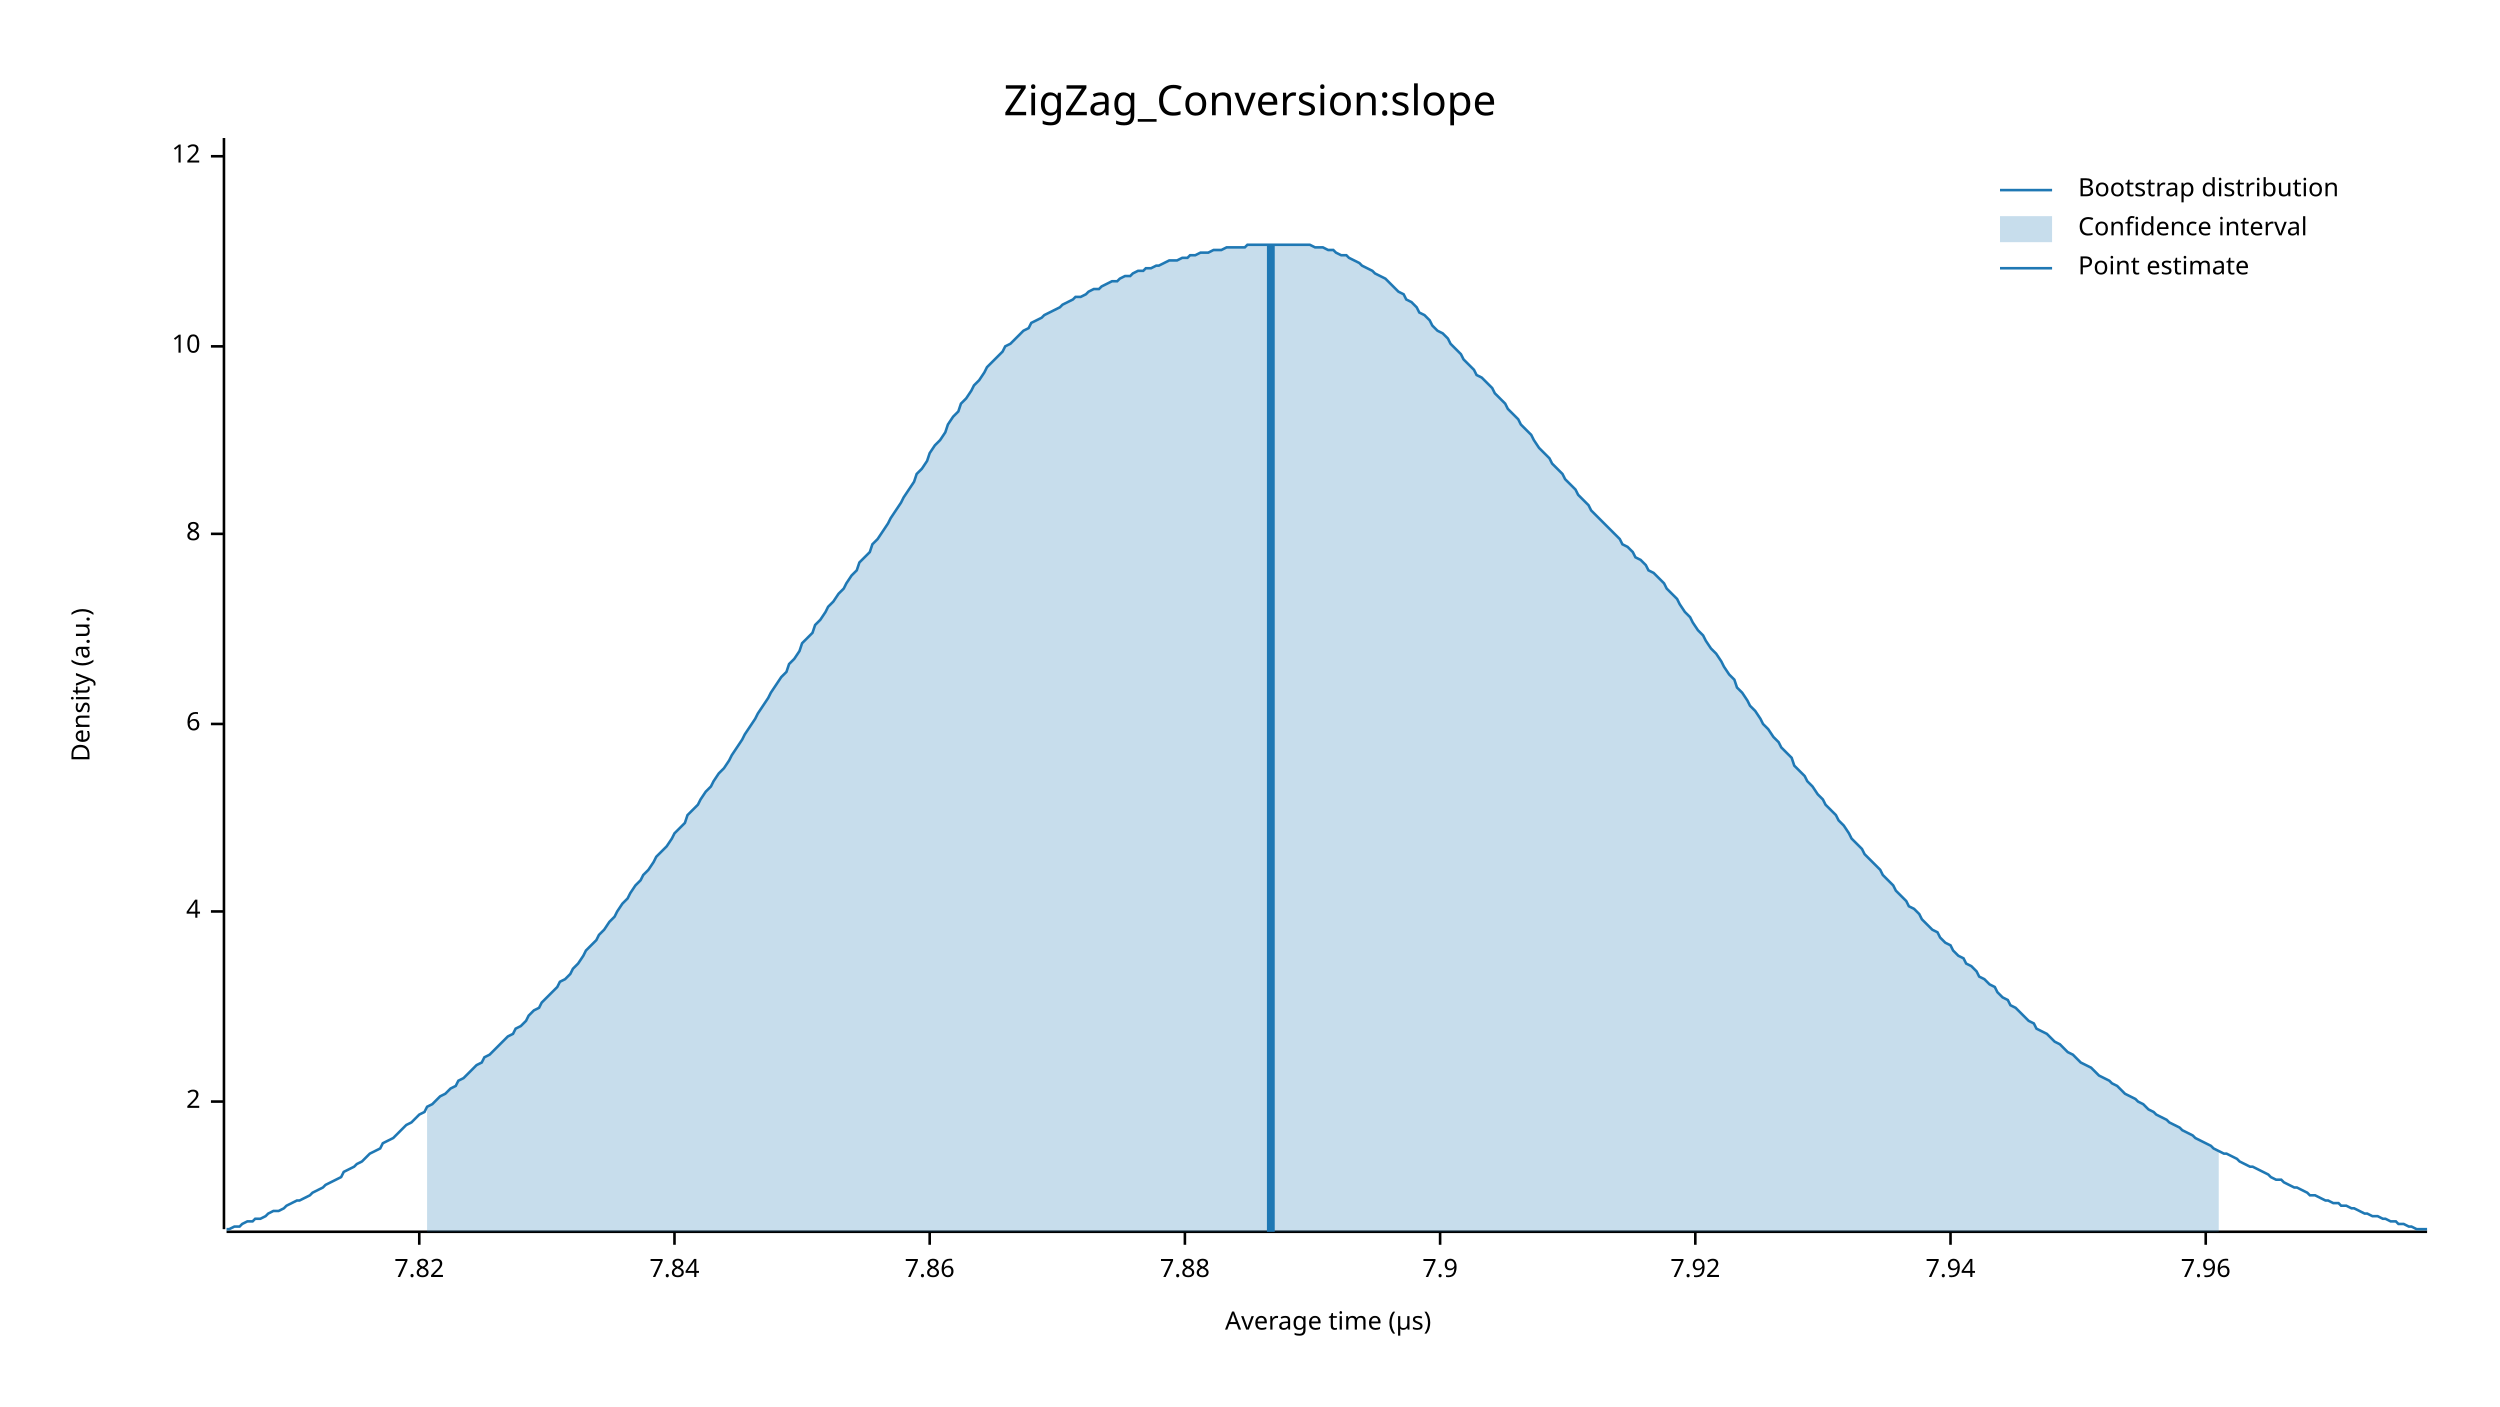
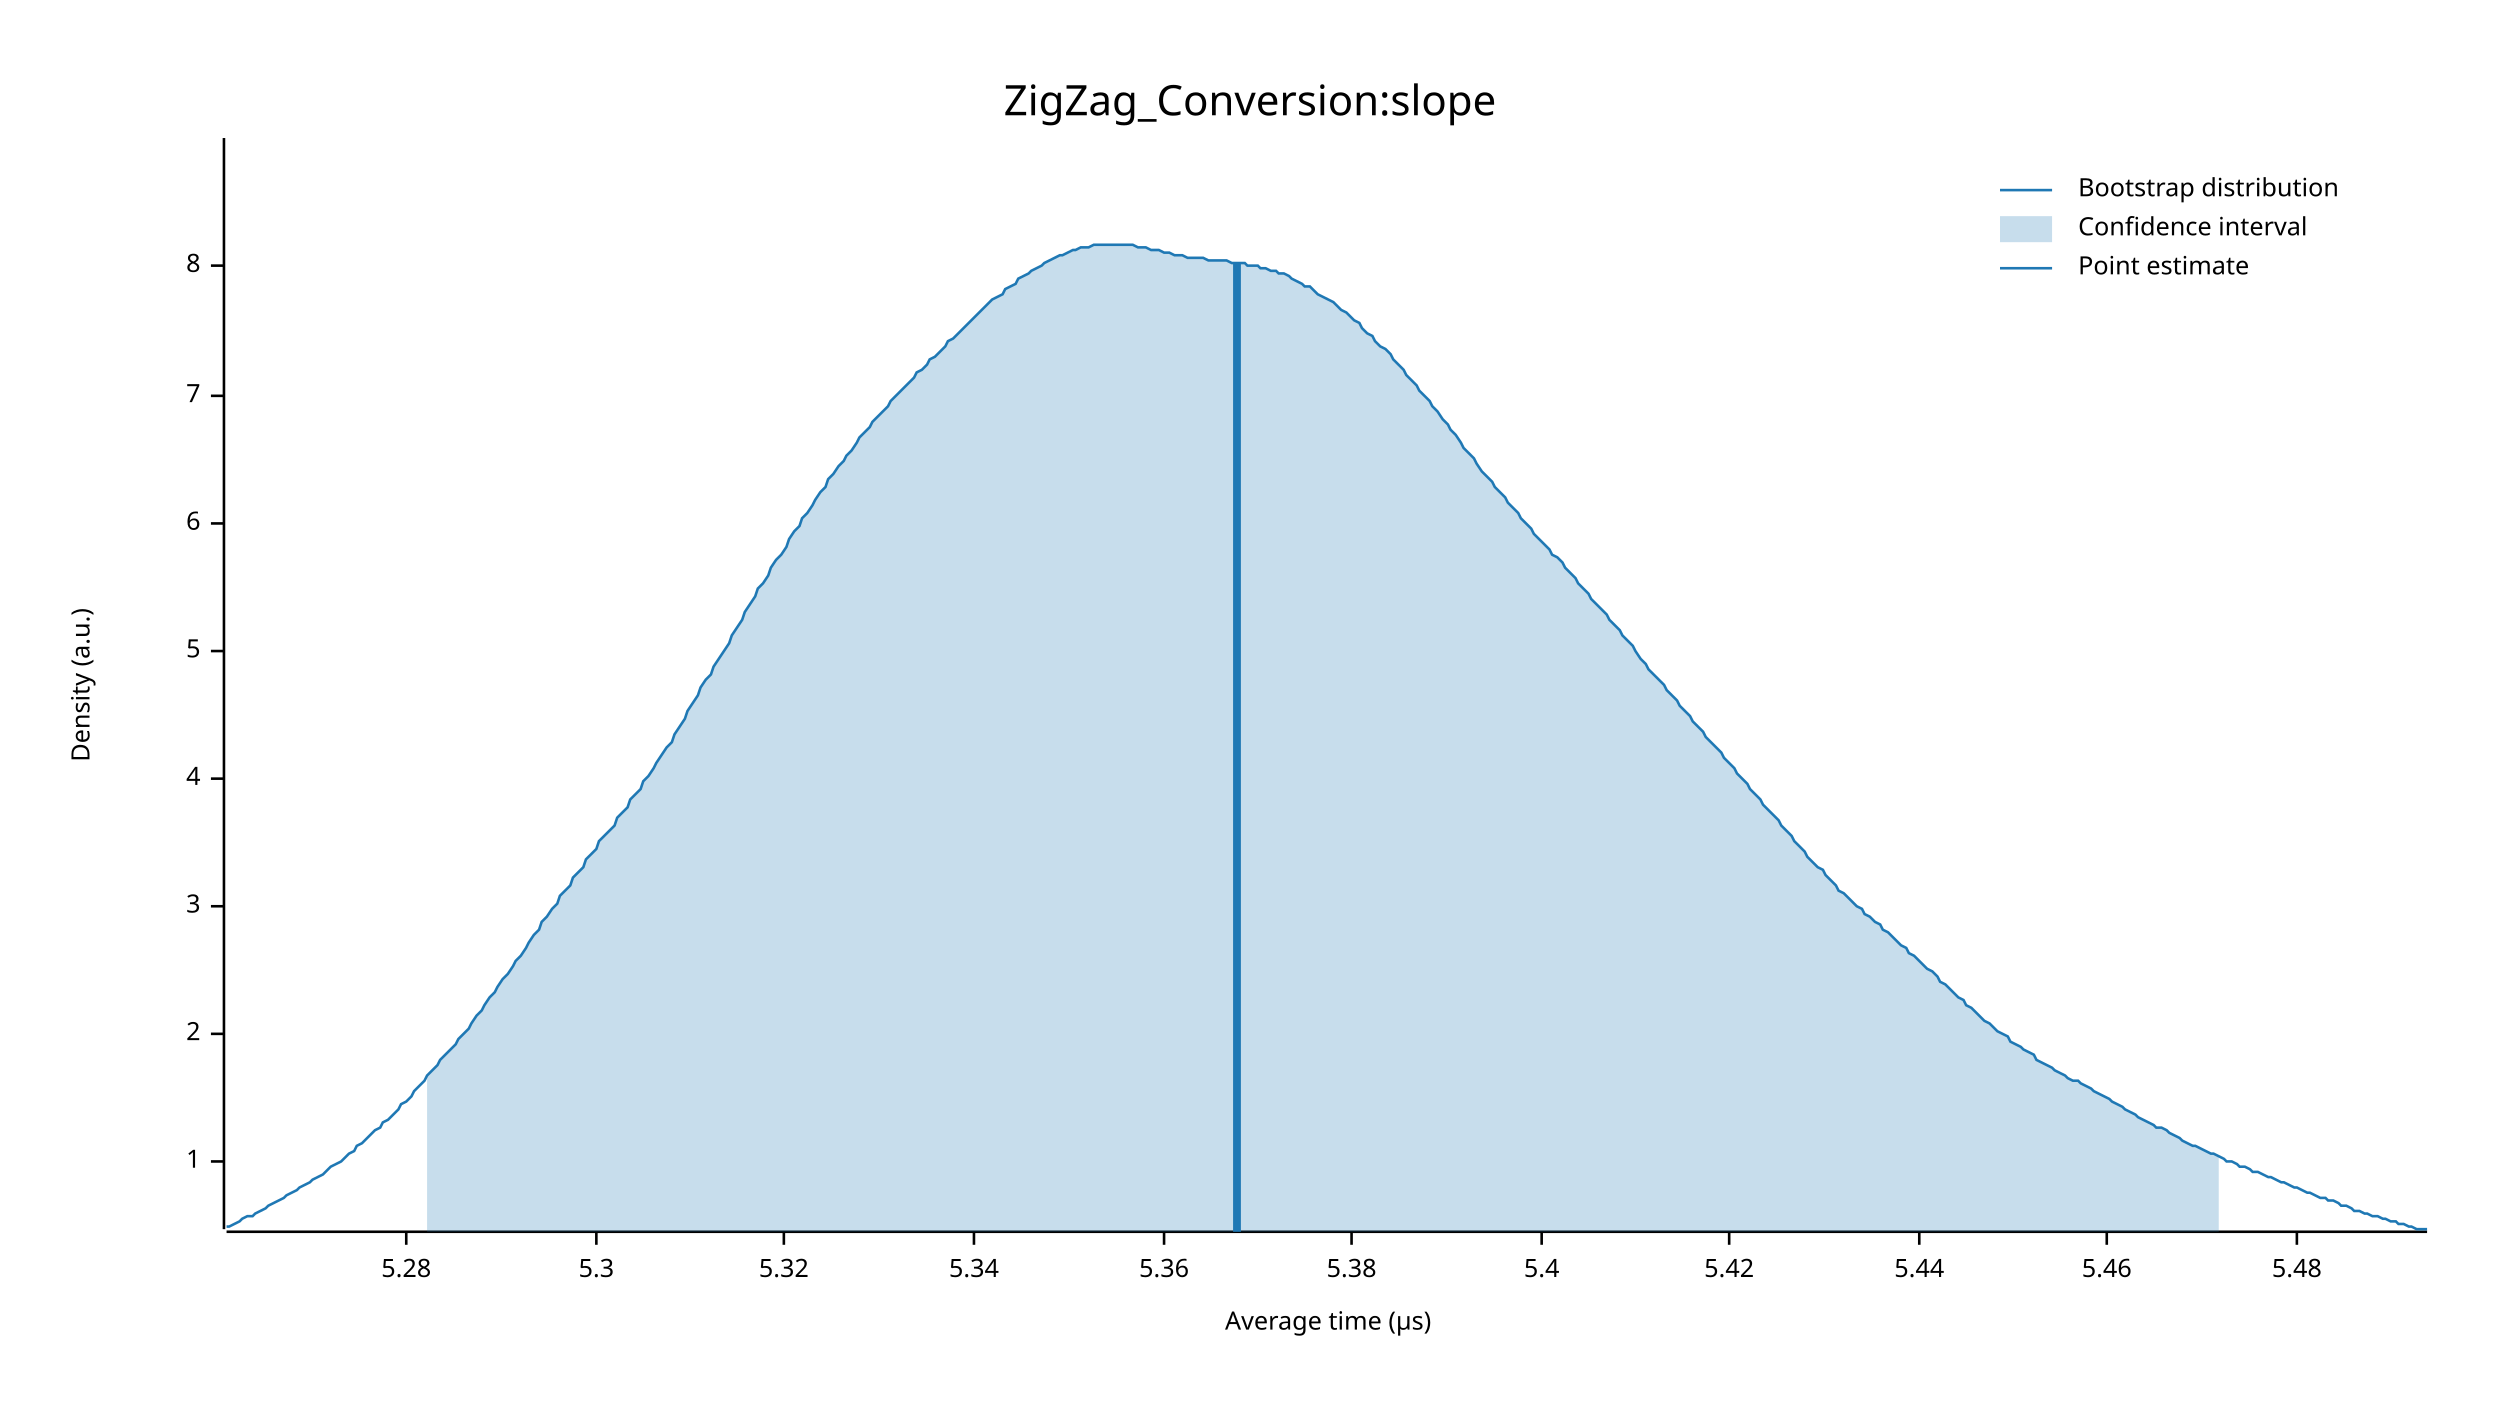
<svg xmlns="http://www.w3.org/2000/svg" width="960" height="540" viewBox="0 0 960 540">
  <text x="480" y="32" dy="0.76em" text-anchor="middle" font-family="sans-serif" font-size="16.129" opacity="1" fill="#000000">
ZigZag_Conversion:slope
</text>
  <text x="27" y="263" dy="0.76em" text-anchor="middle" font-family="sans-serif" font-size="9.677" opacity="1" fill="#000000" transform="rotate(270, 27, 263)">
Density (a.u.)
</text>
  <text x="510" y="513" dy="-0.5ex" text-anchor="middle" font-family="sans-serif" font-size="9.677" opacity="1" fill="#000000">
Average time (µs)
</text>
  <polyline fill="none" opacity="1" stroke="#000000" stroke-width="1" points="86,53 86,472 " />
-   <text x="77" y="423" dy="0.5ex" text-anchor="end" font-family="sans-serif" font-size="9.677" opacity="1" fill="#000000">
+   <text x="77" y="446" dy="0.5ex" text-anchor="end" font-family="sans-serif" font-size="9.677" opacity="1" fill="#000000">
+ 1
+ </text>
+   <polyline fill="none" opacity="1" stroke="#000000" stroke-width="1" points="81,446 86,446 " />
+   <text x="77" y="397" dy="0.5ex" text-anchor="end" font-family="sans-serif" font-size="9.677" opacity="1" fill="#000000">
2
</text>
-   <polyline fill="none" opacity="1" stroke="#000000" stroke-width="1" points="81,423 86,423 " />
-   <text x="77" y="350" dy="0.5ex" text-anchor="end" font-family="sans-serif" font-size="9.677" opacity="1" fill="#000000">
+   <polyline fill="none" opacity="1" stroke="#000000" stroke-width="1" points="81,397 86,397 " />
+   <text x="77" y="348" dy="0.5ex" text-anchor="end" font-family="sans-serif" font-size="9.677" opacity="1" fill="#000000">
+ 3
+ </text>
+   <polyline fill="none" opacity="1" stroke="#000000" stroke-width="1" points="81,348 86,348 " />
+   <text x="77" y="299" dy="0.5ex" text-anchor="end" font-family="sans-serif" font-size="9.677" opacity="1" fill="#000000">
4
</text>
-   <polyline fill="none" opacity="1" stroke="#000000" stroke-width="1" points="81,350 86,350 " />
-   <text x="77" y="278" dy="0.5ex" text-anchor="end" font-family="sans-serif" font-size="9.677" opacity="1" fill="#000000">
+   <polyline fill="none" opacity="1" stroke="#000000" stroke-width="1" points="81,299 86,299 " />
+   <text x="77" y="250" dy="0.5ex" text-anchor="end" font-family="sans-serif" font-size="9.677" opacity="1" fill="#000000">
+ 5
+ </text>
+   <polyline fill="none" opacity="1" stroke="#000000" stroke-width="1" points="81,250 86,250 " />
+   <text x="77" y="201" dy="0.5ex" text-anchor="end" font-family="sans-serif" font-size="9.677" opacity="1" fill="#000000">
6
</text>
-   <polyline fill="none" opacity="1" stroke="#000000" stroke-width="1" points="81,278 86,278 " />
-   <text x="77" y="205" dy="0.5ex" text-anchor="end" font-family="sans-serif" font-size="9.677" opacity="1" fill="#000000">
+   <polyline fill="none" opacity="1" stroke="#000000" stroke-width="1" points="81,201 86,201 " />
+   <text x="77" y="152" dy="0.5ex" text-anchor="end" font-family="sans-serif" font-size="9.677" opacity="1" fill="#000000">
+ 7
+ </text>
+   <polyline fill="none" opacity="1" stroke="#000000" stroke-width="1" points="81,152 86,152 " />
+   <text x="77" y="102" dy="0.5ex" text-anchor="end" font-family="sans-serif" font-size="9.677" opacity="1" fill="#000000">
8
</text>
-   <polyline fill="none" opacity="1" stroke="#000000" stroke-width="1" points="81,205 86,205 " />
-   <text x="77" y="133" dy="0.5ex" text-anchor="end" font-family="sans-serif" font-size="9.677" opacity="1" fill="#000000">
- 10
+   <polyline fill="none" opacity="1" stroke="#000000" stroke-width="1" points="81,102 86,102 " />
+   <polyline fill="none" opacity="1" stroke="#000000" stroke-width="1" points="87,473 932,473 " />
+   <text x="156" y="483" dy="0.76em" text-anchor="middle" font-family="sans-serif" font-size="9.677" opacity="1" fill="#000000">
+ 5.28
</text>
-   <polyline fill="none" opacity="1" stroke="#000000" stroke-width="1" points="81,133 86,133 " />
-   <text x="77" y="60" dy="0.5ex" text-anchor="end" font-family="sans-serif" font-size="9.677" opacity="1" fill="#000000">
- 12
+   <polyline fill="none" opacity="1" stroke="#000000" stroke-width="1" points="156,473 156,478 " />
+   <text x="229" y="483" dy="0.76em" text-anchor="middle" font-family="sans-serif" font-size="9.677" opacity="1" fill="#000000">
+ 5.3
</text>
-   <polyline fill="none" opacity="1" stroke="#000000" stroke-width="1" points="81,60 86,60 " />
-   <polyline fill="none" opacity="1" stroke="#000000" stroke-width="1" points="87,473 932,473 " />
-   <text x="161" y="483" dy="0.76em" text-anchor="middle" font-family="sans-serif" font-size="9.677" opacity="1" fill="#000000">
- 7.82
+   <polyline fill="none" opacity="1" stroke="#000000" stroke-width="1" points="229,473 229,478 " />
+   <text x="301" y="483" dy="0.76em" text-anchor="middle" font-family="sans-serif" font-size="9.677" opacity="1" fill="#000000">
+ 5.32
</text>
-   <polyline fill="none" opacity="1" stroke="#000000" stroke-width="1" points="161,473 161,478 " />
-   <text x="259" y="483" dy="0.76em" text-anchor="middle" font-family="sans-serif" font-size="9.677" opacity="1" fill="#000000">
- 7.84
+   <polyline fill="none" opacity="1" stroke="#000000" stroke-width="1" points="301,473 301,478 " />
+   <text x="374" y="483" dy="0.76em" text-anchor="middle" font-family="sans-serif" font-size="9.677" opacity="1" fill="#000000">
+ 5.34
</text>
-   <polyline fill="none" opacity="1" stroke="#000000" stroke-width="1" points="259,473 259,478 " />
-   <text x="357" y="483" dy="0.76em" text-anchor="middle" font-family="sans-serif" font-size="9.677" opacity="1" fill="#000000">
- 7.86
+   <polyline fill="none" opacity="1" stroke="#000000" stroke-width="1" points="374,473 374,478 " />
+   <text x="447" y="483" dy="0.76em" text-anchor="middle" font-family="sans-serif" font-size="9.677" opacity="1" fill="#000000">
+ 5.36
</text>
-   <polyline fill="none" opacity="1" stroke="#000000" stroke-width="1" points="357,473 357,478 " />
-   <text x="455" y="483" dy="0.76em" text-anchor="middle" font-family="sans-serif" font-size="9.677" opacity="1" fill="#000000">
- 7.88
+   <polyline fill="none" opacity="1" stroke="#000000" stroke-width="1" points="447,473 447,478 " />
+   <text x="519" y="483" dy="0.76em" text-anchor="middle" font-family="sans-serif" font-size="9.677" opacity="1" fill="#000000">
+ 5.38
</text>
-   <polyline fill="none" opacity="1" stroke="#000000" stroke-width="1" points="455,473 455,478 " />
-   <text x="553" y="483" dy="0.76em" text-anchor="middle" font-family="sans-serif" font-size="9.677" opacity="1" fill="#000000">
- 7.9
+   <polyline fill="none" opacity="1" stroke="#000000" stroke-width="1" points="519,473 519,478 " />
+   <text x="592" y="483" dy="0.76em" text-anchor="middle" font-family="sans-serif" font-size="9.677" opacity="1" fill="#000000">
+ 5.4
</text>
-   <polyline fill="none" opacity="1" stroke="#000000" stroke-width="1" points="553,473 553,478 " />
-   <text x="651" y="483" dy="0.76em" text-anchor="middle" font-family="sans-serif" font-size="9.677" opacity="1" fill="#000000">
- 7.92
+   <polyline fill="none" opacity="1" stroke="#000000" stroke-width="1" points="592,473 592,478 " />
+   <text x="664" y="483" dy="0.76em" text-anchor="middle" font-family="sans-serif" font-size="9.677" opacity="1" fill="#000000">
+ 5.42
</text>
-   <polyline fill="none" opacity="1" stroke="#000000" stroke-width="1" points="651,473 651,478 " />
-   <text x="749" y="483" dy="0.76em" text-anchor="middle" font-family="sans-serif" font-size="9.677" opacity="1" fill="#000000">
- 7.94
+   <polyline fill="none" opacity="1" stroke="#000000" stroke-width="1" points="664,473 664,478 " />
+   <text x="737" y="483" dy="0.76em" text-anchor="middle" font-family="sans-serif" font-size="9.677" opacity="1" fill="#000000">
+ 5.44
</text>
-   <polyline fill="none" opacity="1" stroke="#000000" stroke-width="1" points="749,473 749,478 " />
-   <text x="847" y="483" dy="0.76em" text-anchor="middle" font-family="sans-serif" font-size="9.677" opacity="1" fill="#000000">
- 7.96
+   <polyline fill="none" opacity="1" stroke="#000000" stroke-width="1" points="737,473 737,478 " />
+   <text x="809" y="483" dy="0.76em" text-anchor="middle" font-family="sans-serif" font-size="9.677" opacity="1" fill="#000000">
+ 5.46
</text>
-   <polyline fill="none" opacity="1" stroke="#000000" stroke-width="1" points="847,473 847,478 " />
-   <polyline fill="none" opacity="1" stroke="#1F78B4" stroke-width="1" points="87,472 88,472 90,471 92,471 93,470 95,469 97,469 98,468 100,468 102,467 103,466 105,465 107,465 109,464 110,463 112,462 114,461 115,461 117,460 119,459 120,458 122,457 124,456 125,455 127,454 129,453 131,452 132,450 134,449 136,448 137,447 139,446 141,444 142,443 144,442 146,441 147,439 149,438 151,437 153,435 154,434 156,432 158,431 159,430 161,428 163,427 164,425 166,424 168,422 169,421 171,420 173,418 175,417 176,415 178,414 180,412 181,411 183,409 185,408 186,406 188,405 190,403 191,402 193,400 195,398 197,397 198,395 200,394 202,392 203,390 205,388 207,387 208,385 210,383 212,381 214,379 215,377 217,376 219,374 220,372 222,370 224,367 225,365 227,363 229,361 230,359 232,357 234,354 236,352 237,350 239,347 241,345 242,343 244,340 246,338 247,336 249,334 251,331 252,329 254,327 256,325 258,322 259,320 261,318 263,316 264,313 266,311 268,309 269,307 271,304 273,302 274,300 276,297 278,295 280,292 281,290 283,287 285,284 286,282 288,279 290,276 291,274 293,271 295,268 296,266 298,263 300,260 302,258 303,255 305,253 307,250 308,247 310,245 312,243 313,240 315,238 317,235 318,233 320,231 322,228 324,226 325,224 327,221 329,219 330,216 332,214 334,212 335,209 337,207 339,204 341,201 342,199 344,196 346,193 347,191 349,188 351,185 352,182 354,180 356,177 357,174 359,171 361,169 363,166 364,163 366,160 368,158 369,155 371,153 373,150 374,148 376,146 378,143 379,141 381,139 383,137 385,135 386,133 388,132 390,130 391,129 393,127 395,126 396,124 398,123 400,122 401,121 403,120 405,119 407,118 408,117 410,116 412,115 413,114 415,114 417,113 418,112 420,111 422,111 423,110 425,109 427,108 429,108 430,107 432,106 434,106 435,105 437,104 439,104 440,103 442,103 444,102 445,102 447,101 449,100 451,100 452,100 454,99 456,99 457,98 459,98 461,97 462,97 464,97 466,96 468,96 469,96 471,95 473,95 474,95 476,95 478,95 479,94 481,94 483,94 484,94 486,94 488,94 490,94 491,94 493,94 495,94 496,94 498,94 500,94 501,94 503,94 505,95 506,95 508,95 510,96 512,96 513,97 515,98 517,98 518,99 520,100 522,101 523,102 525,103 527,104 528,105 530,106 532,107 534,109 535,110 537,112 539,113 540,115 542,116 544,118 545,120 547,121 549,123 550,125 552,127 554,128 556,130 557,132 559,134 561,136 562,138 564,140 566,142 567,144 569,145 571,147 573,149 574,151 576,153 578,155 579,157 581,159 583,161 584,163 586,165 588,167 589,169 591,172 593,174 595,176 596,178 598,180 600,182 601,184 603,186 605,188 606,190 608,192 610,194 611,196 613,198 615,200 617,202 618,203 620,205 622,207 623,209 625,210 627,212 628,214 630,215 632,217 633,219 635,220 637,222 639,224 640,226 642,228 644,230 645,232 647,235 649,237 650,239 652,242 654,244 655,246 657,249 659,251 661,254 662,256 664,259 666,261 667,264 669,266 671,269 672,271 674,273 676,276 677,278 679,280 681,283 683,285 684,287 686,289 688,291 689,294 691,296 693,298 694,300 696,302 698,305 700,307 701,309 703,311 705,313 706,315 708,317 710,320 711,322 713,324 715,326 716,328 718,330 720,332 722,334 723,336 725,338 727,340 728,342 730,344 732,346 733,348 735,349 737,351 738,353 740,355 742,357 744,358 745,360 747,362 749,363 750,365 752,367 754,368 755,370 757,371 759,373 760,375 762,376 764,378 766,379 767,381 769,383 771,384 772,386 774,387 776,389 777,390 779,392 781,393 782,395 784,396 786,397 788,399 789,400 791,401 793,403 794,404 796,405 798,407 799,408 801,409 803,410 804,411 806,413 808,414 810,415 811,416 813,417 815,419 816,420 818,421 820,422 821,423 823,424 825,426 827,427 828,428 830,429 832,430 833,431 835,432 837,433 838,434 840,435 842,436 843,437 845,438 847,439 849,440 850,441 852,442 854,443 855,443 857,444 859,445 860,446 862,447 864,448 865,448 867,449 869,450 871,451 872,452 874,453 876,453 877,454 879,455 881,456 882,456 884,457 886,458 887,459 889,459 891,460 893,461 894,461 896,462 898,462 899,463 901,463 903,464 904,464 906,465 908,466 909,466 911,467 913,467 915,468 916,468 918,469 920,469 921,470 923,470 925,471 926,471 928,472 930,472 932,472 " />
-   <polygon opacity="0.25" fill="#1F78B4" points="164,425 166,424 168,422 169,421 171,420 173,418 175,417 176,415 178,414 180,412 181,411 183,409 185,408 186,406 188,405 190,403 191,402 193,400 195,398 197,397 198,395 200,394 202,392 203,390 205,388 207,387 208,385 210,383 212,381 214,379 215,377 217,376 219,374 220,372 222,370 224,367 225,365 227,363 229,361 230,359 232,357 234,354 236,352 237,350 239,347 241,345 242,343 244,340 246,338 247,336 249,334 251,331 252,329 254,327 256,325 258,322 259,320 261,318 263,316 264,313 266,311 268,309 269,307 271,304 273,302 274,300 276,297 278,295 280,292 281,290 283,287 285,284 286,282 288,279 290,276 291,274 293,271 295,268 296,266 298,263 300,260 302,258 303,255 305,253 307,250 308,247 310,245 312,243 313,240 315,238 317,235 318,233 320,231 322,228 324,226 325,224 327,221 329,219 330,216 332,214 334,212 335,209 337,207 339,204 341,201 342,199 344,196 346,193 347,191 349,188 351,185 352,182 354,180 356,177 357,174 359,171 361,169 363,166 364,163 366,160 368,158 369,155 371,153 373,150 374,148 376,146 378,143 379,141 381,139 383,137 385,135 386,133 388,132 390,130 391,129 393,127 395,126 396,124 398,123 400,122 401,121 403,120 405,119 407,118 408,117 410,116 412,115 413,114 415,114 417,113 418,112 420,111 422,111 423,110 425,109 427,108 429,108 430,107 432,106 434,106 435,105 437,104 439,104 440,103 442,103 444,102 445,102 447,101 449,100 451,100 452,100 454,99 456,99 457,98 459,98 461,97 462,97 464,97 466,96 468,96 469,96 471,95 473,95 474,95 476,95 478,95 479,94 481,94 483,94 484,94 486,94 488,94 490,94 491,94 493,94 495,94 496,94 498,94 500,94 501,94 503,94 505,95 506,95 508,95 510,96 512,96 513,97 515,98 517,98 518,99 520,100 522,101 523,102 525,103 527,104 528,105 530,106 532,107 534,109 535,110 537,112 539,113 540,115 542,116 544,118 545,120 547,121 549,123 550,125 552,127 554,128 556,130 557,132 559,134 561,136 562,138 564,140 566,142 567,144 569,145 571,147 573,149 574,151 576,153 578,155 579,157 581,159 583,161 584,163 586,165 588,167 589,169 591,172 593,174 595,176 596,178 598,180 600,182 601,184 603,186 605,188 606,190 608,192 610,194 611,196 613,198 615,200 617,202 618,203 620,205 622,207 623,209 625,210 627,212 628,214 630,215 632,217 633,219 635,220 637,222 639,224 640,226 642,228 644,230 645,232 647,235 649,237 650,239 652,242 654,244 655,246 657,249 659,251 661,254 662,256 664,259 666,261 667,264 669,266 671,269 672,271 674,273 676,276 677,278 679,280 681,283 683,285 684,287 686,289 688,291 689,294 691,296 693,298 694,300 696,302 698,305 700,307 701,309 703,311 705,313 706,315 708,317 710,320 711,322 713,324 715,326 716,328 718,330 720,332 722,334 723,336 725,338 727,340 728,342 730,344 732,346 733,348 735,349 737,351 738,353 740,355 742,357 744,358 745,360 747,362 749,363 750,365 752,367 754,368 755,370 757,371 759,373 760,375 762,376 764,378 766,379 767,381 769,383 771,384 772,386 774,387 776,389 777,390 779,392 781,393 782,395 784,396 786,397 788,399 789,400 791,401 793,403 794,404 796,405 798,407 799,408 801,409 803,410 804,411 806,413 808,414 810,415 811,416 813,417 815,419 816,420 818,421 820,422 821,423 823,424 825,426 827,427 828,428 830,429 832,430 833,431 835,432 837,433 838,434 840,435 842,436 843,437 845,438 847,439 849,440 850,441 852,442 852,473 164,473 " />
-   <polyline fill="none" opacity="1" stroke="#1F78B4" stroke-width="3" points="488,473 488,94 " />
+   <polyline fill="none" opacity="1" stroke="#000000" stroke-width="1" points="809,473 809,478 " />
+   <text x="882" y="483" dy="0.76em" text-anchor="middle" font-family="sans-serif" font-size="9.677" opacity="1" fill="#000000">
+ 5.48
+ </text>
+   <polyline fill="none" opacity="1" stroke="#000000" stroke-width="1" points="882,473 882,478 " />
+   <polyline fill="none" opacity="1" stroke="#1F78B4" stroke-width="1" points="87,471 88,471 90,470 92,469 93,468 95,467 97,467 98,466 100,465 102,464 103,463 105,462 107,461 109,460 110,459 112,458 114,457 115,456 117,455 119,454 120,453 122,452 124,451 125,450 127,448 129,447 131,446 132,445 134,443 136,442 137,440 139,439 141,437 142,436 144,434 146,433 147,431 149,430 151,428 153,426 154,424 156,423 158,421 159,419 161,417 163,415 164,413 166,411 168,409 169,407 171,405 173,403 175,401 176,399 178,397 180,395 181,393 183,390 185,388 186,386 188,383 190,381 191,379 193,376 195,374 197,371 198,369 200,367 202,364 203,362 205,359 207,357 208,354 210,352 212,349 214,347 215,344 217,342 219,340 220,337 222,335 224,333 225,330 227,328 229,326 230,323 232,321 234,319 236,317 237,314 239,312 241,310 242,307 244,305 246,303 247,300 249,298 251,295 252,293 254,290 256,287 258,285 259,282 261,279 263,276 264,273 266,270 268,267 269,264 271,261 273,259 274,256 276,253 278,250 280,247 281,244 283,241 285,238 286,235 288,232 290,229 291,226 293,224 295,221 296,218 298,215 300,213 302,210 303,207 305,204 307,202 308,199 310,197 312,194 313,192 315,189 317,187 318,184 320,182 322,179 324,177 325,175 327,173 329,170 330,168 332,166 334,164 335,162 337,160 339,158 341,156 342,154 344,152 346,150 347,149 349,147 351,145 352,143 354,142 356,140 357,138 359,137 361,135 363,133 364,131 366,130 368,128 369,127 371,125 373,123 374,122 376,120 378,118 379,117 381,115 383,114 385,113 386,111 388,110 390,109 391,107 393,106 395,105 396,104 398,103 400,102 401,101 403,100 405,99 407,98 408,98 410,97 412,96 413,96 415,95 417,95 418,95 420,94 422,94 423,94 425,94 427,94 429,94 430,94 432,94 434,94 435,94 437,95 439,95 440,95 442,96 444,96 445,96 447,97 449,97 451,98 452,98 454,98 456,99 457,99 459,99 461,99 462,99 464,100 466,100 468,100 469,100 471,100 473,101 474,101 476,101 478,101 479,102 481,102 483,102 484,103 486,103 488,104 490,104 491,105 493,105 495,106 496,107 498,108 500,109 501,110 503,110 505,112 506,113 508,114 510,115 512,116 513,117 515,119 517,120 518,121 520,123 522,124 523,126 525,128 527,129 528,131 530,133 532,134 534,136 535,138 537,140 539,142 540,144 542,146 544,148 545,150 547,152 549,154 550,156 552,158 554,161 556,163 557,165 559,167 561,170 562,172 564,174 566,176 567,178 569,181 571,183 573,185 574,187 576,189 578,191 579,193 581,195 583,197 584,199 586,201 588,203 589,205 591,207 593,209 595,211 596,213 598,214 600,216 601,218 603,220 605,222 606,224 608,226 610,228 611,230 613,232 615,234 617,236 618,238 620,240 622,242 623,244 625,246 627,248 628,250 630,253 632,255 633,257 635,259 637,261 639,263 640,265 642,267 644,269 645,271 647,273 649,275 650,277 652,279 654,281 655,283 657,285 659,287 661,289 662,291 664,293 666,295 667,297 669,299 671,301 672,303 674,305 676,307 677,309 679,311 681,313 683,315 684,317 686,319 688,321 689,323 691,325 693,327 694,329 696,331 698,333 700,334 701,336 703,338 705,340 706,342 708,343 710,345 711,346 713,348 715,349 716,351 718,352 720,354 722,355 723,357 725,358 727,360 728,361 730,363 732,364 733,366 735,367 737,369 738,370 740,372 742,373 744,375 745,377 747,378 749,380 750,381 752,383 754,384 755,386 757,387 759,389 760,390 762,392 764,393 766,395 767,396 769,397 771,398 772,400 774,401 776,402 777,403 779,404 781,405 782,407 784,408 786,409 788,410 789,411 791,412 793,413 794,414 796,415 798,415 799,416 801,417 803,418 804,419 806,420 808,421 810,422 811,423 813,424 815,425 816,426 818,427 820,428 821,429 823,430 825,431 827,432 828,433 830,433 832,434 833,435 835,436 837,437 838,438 840,439 842,440 843,440 845,441 847,442 849,443 850,443 852,444 854,445 855,446 857,446 859,447 860,448 862,448 864,449 865,450 867,450 869,451 871,452 872,452 874,453 876,454 877,454 879,455 881,456 882,456 884,457 886,458 887,458 889,459 891,460 893,460 894,461 896,461 898,462 899,463 901,463 903,464 904,465 906,465 908,466 909,466 911,467 913,467 915,468 916,468 918,469 920,469 921,470 923,470 925,471 926,471 928,472 930,472 932,472 " />
+   <polygon opacity="0.25" fill="#1F78B4" points="164,413 166,411 168,409 169,407 171,405 173,403 175,401 176,399 178,397 180,395 181,393 183,390 185,388 186,386 188,383 190,381 191,379 193,376 195,374 197,371 198,369 200,367 202,364 203,362 205,359 207,357 208,354 210,352 212,349 214,347 215,344 217,342 219,340 220,337 222,335 224,333 225,330 227,328 229,326 230,323 232,321 234,319 236,317 237,314 239,312 241,310 242,307 244,305 246,303 247,300 249,298 251,295 252,293 254,290 256,287 258,285 259,282 261,279 263,276 264,273 266,270 268,267 269,264 271,261 273,259 274,256 276,253 278,250 280,247 281,244 283,241 285,238 286,235 288,232 290,229 291,226 293,224 295,221 296,218 298,215 300,213 302,210 303,207 305,204 307,202 308,199 310,197 312,194 313,192 315,189 317,187 318,184 320,182 322,179 324,177 325,175 327,173 329,170 330,168 332,166 334,164 335,162 337,160 339,158 341,156 342,154 344,152 346,150 347,149 349,147 351,145 352,143 354,142 356,140 357,138 359,137 361,135 363,133 364,131 366,130 368,128 369,127 371,125 373,123 374,122 376,120 378,118 379,117 381,115 383,114 385,113 386,111 388,110 390,109 391,107 393,106 395,105 396,104 398,103 400,102 401,101 403,100 405,99 407,98 408,98 410,97 412,96 413,96 415,95 417,95 418,95 420,94 422,94 423,94 425,94 427,94 429,94 430,94 432,94 434,94 435,94 437,95 439,95 440,95 442,96 444,96 445,96 447,97 449,97 451,98 452,98 454,98 456,99 457,99 459,99 461,99 462,99 464,100 466,100 468,100 469,100 471,100 473,101 474,101 476,101 478,101 479,102 481,102 483,102 484,103 486,103 488,104 490,104 491,105 493,105 495,106 496,107 498,108 500,109 501,110 503,110 505,112 506,113 508,114 510,115 512,116 513,117 515,119 517,120 518,121 520,123 522,124 523,126 525,128 527,129 528,131 530,133 532,134 534,136 535,138 537,140 539,142 540,144 542,146 544,148 545,150 547,152 549,154 550,156 552,158 554,161 556,163 557,165 559,167 561,170 562,172 564,174 566,176 567,178 569,181 571,183 573,185 574,187 576,189 578,191 579,193 581,195 583,197 584,199 586,201 588,203 589,205 591,207 593,209 595,211 596,213 598,214 600,216 601,218 603,220 605,222 606,224 608,226 610,228 611,230 613,232 615,234 617,236 618,238 620,240 622,242 623,244 625,246 627,248 628,250 630,253 632,255 633,257 635,259 637,261 639,263 640,265 642,267 644,269 645,271 647,273 649,275 650,277 652,279 654,281 655,283 657,285 659,287 661,289 662,291 664,293 666,295 667,297 669,299 671,301 672,303 674,305 676,307 677,309 679,311 681,313 683,315 684,317 686,319 688,321 689,323 691,325 693,327 694,329 696,331 698,333 700,334 701,336 703,338 705,340 706,342 708,343 710,345 711,346 713,348 715,349 716,351 718,352 720,354 722,355 723,357 725,358 727,360 728,361 730,363 732,364 733,366 735,367 737,369 738,370 740,372 742,373 744,375 745,377 747,378 749,380 750,381 752,383 754,384 755,386 757,387 759,389 760,390 762,392 764,393 766,395 767,396 769,397 771,398 772,400 774,401 776,402 777,403 779,404 781,405 782,407 784,408 786,409 788,410 789,411 791,412 793,413 794,414 796,415 798,415 799,416 801,417 803,418 804,419 806,420 808,421 810,422 811,423 813,424 815,425 816,426 818,427 820,428 821,429 823,430 825,431 827,432 828,433 830,433 832,434 833,435 835,436 837,437 838,438 840,439 842,440 843,440 845,441 847,442 849,443 850,443 852,444 852,473 164,473 " />
+   <polyline fill="none" opacity="1" stroke="#1F78B4" stroke-width="3" points="475,473 475,101 " />
  <text x="798" y="68" dy="0.76em" text-anchor="start" font-family="sans-serif" font-size="9.677" opacity="1" fill="#000000">
Bootstrap distribution
</text>
  <text x="798" y="83" dy="0.76em" text-anchor="start" font-family="sans-serif" font-size="9.677" opacity="1" fill="#000000">
Confidence interval
</text>
  <text x="798" y="98" dy="0.76em" text-anchor="start" font-family="sans-serif" font-size="9.677" opacity="1" fill="#000000">
Point estimate
</text>
  <polyline fill="none" opacity="1" stroke="#1F78B4" stroke-width="1" points="768,73 788,73 " />
  <rect x="768" y="83" width="20" height="10" opacity="0.25" fill="#1F78B4" stroke="none" />
  <polyline fill="none" opacity="1" stroke="#1F78B4" stroke-width="1" points="768,103 788,103 " />
</svg>
